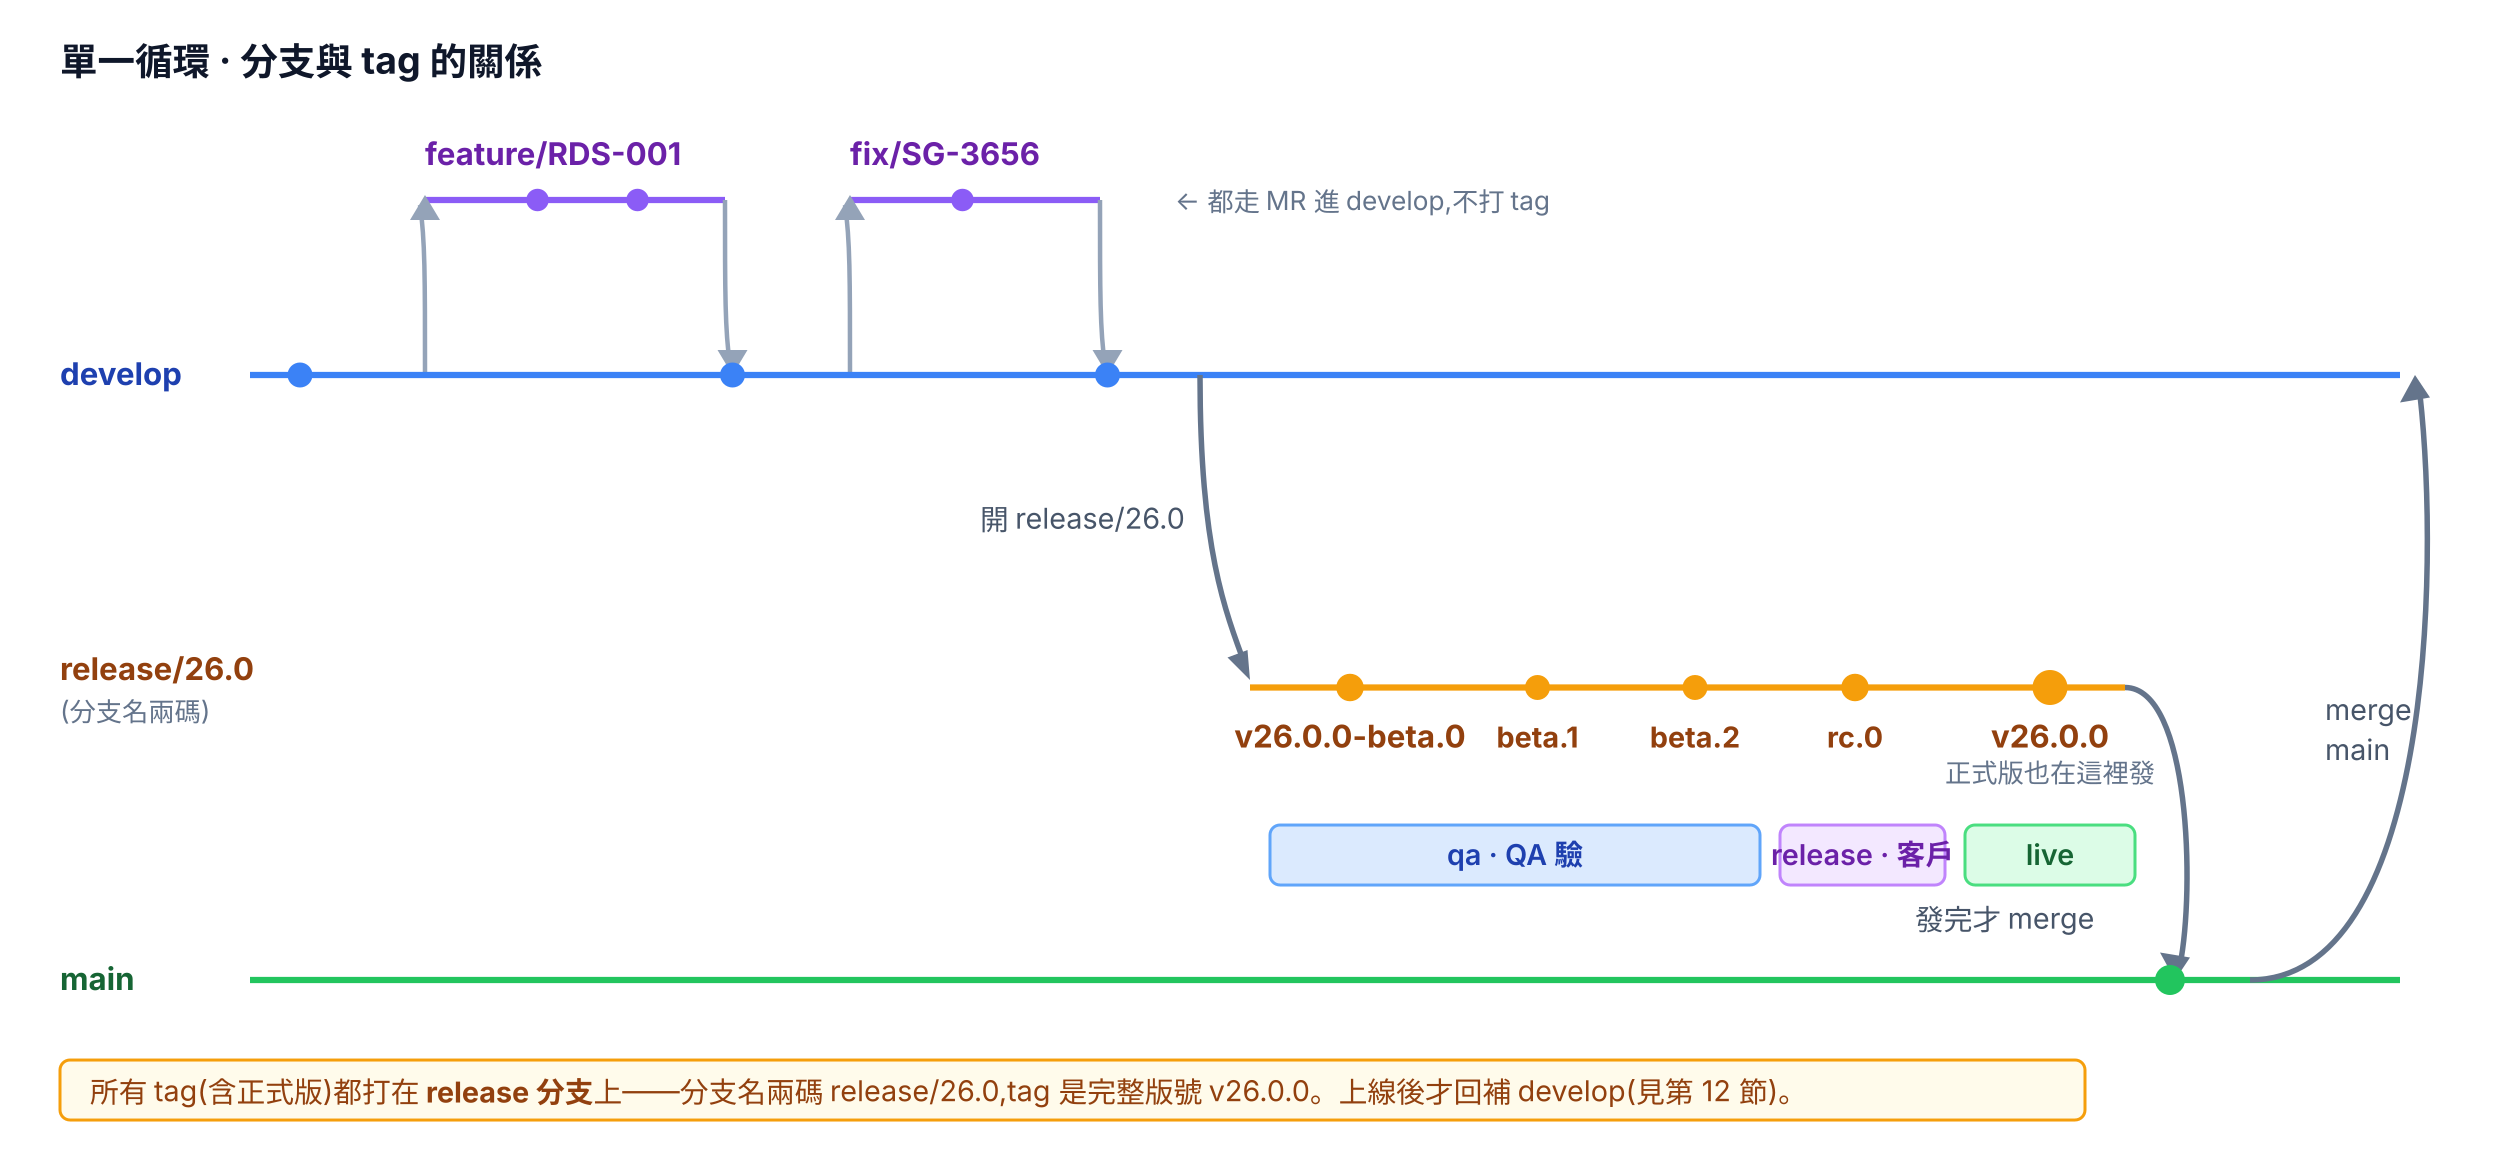
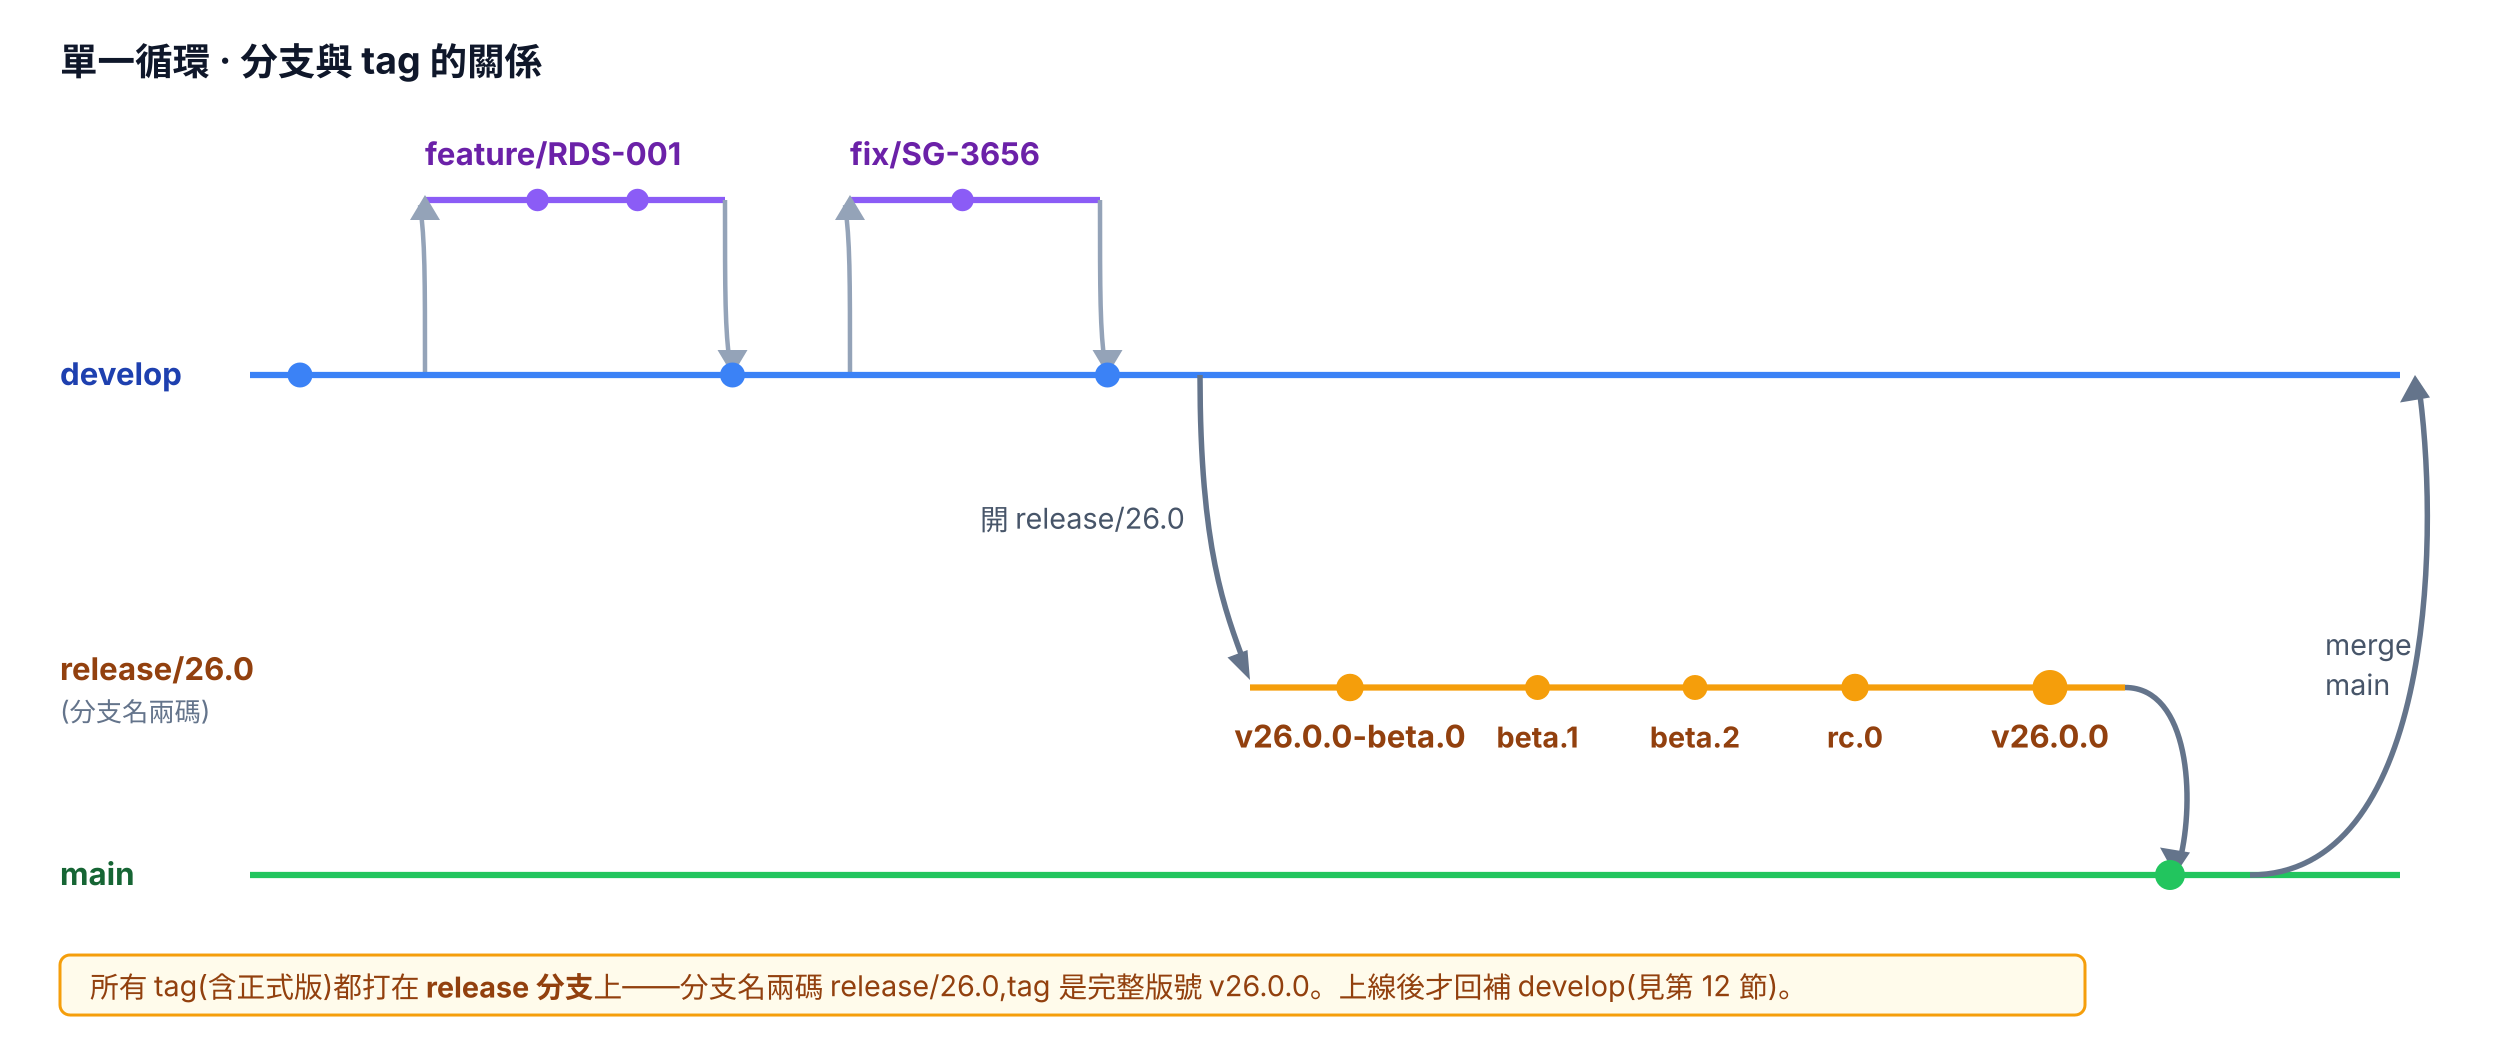
- <svg xmlns="http://www.w3.org/2000/svg" viewBox="0 0 1000 462" width="1000" height="462" font-family="-apple-system, BlinkMacSystemFont, 'Segoe UI', 'Noto Sans TC', 'PingFang TC', 'Microsoft JhengHei', sans-serif">
+ <svg xmlns="http://www.w3.org/2000/svg" viewBox="0 0 1000 420" width="1000" height="420" font-family="-apple-system, BlinkMacSystemFont, 'Segoe UI', 'Noto Sans TC', 'PingFang TC', 'Microsoft JhengHei', sans-serif">
  <style>
    .bg       { fill: #ffffff; }
    .title    { fill: #0f172a; font-size: 15px; font-weight: 700; }
    .brName   { font-size: 12.5px; font-weight: 700; }

    .featLine { stroke: #8b5cf6; stroke-width: 2.5; fill: none; }
    .devLine  { stroke: #3b82f6; stroke-width: 2.5; fill: none; }
    .relLine  { stroke: #f59e0b; stroke-width: 2.5; fill: none; }
    .mainLine { stroke: #22c55e; stroke-width: 2.5; fill: none; }

    .featDot  { fill: #8b5cf6; }
    .devDot   { fill: #3b82f6; }
    .relDot   { fill: #f59e0b; }
    .mainDot  { fill: #22c55e; }

    .featTxt  { fill: #6b21a8; }
    .devTxt   { fill: #1e40af; }
    .relTxt   { fill: #92400e; }
    .mainTxt  { fill: #166534; }

    .flow     { stroke: #94a3b8; stroke-width: 1.8; fill: none; }
    .flowHead { fill: #94a3b8; }
    .flowBig  { stroke: #64748b; stroke-width: 2.2; fill: none; }
    .flowBigH { fill: #64748b; }

    .tag      { font-size: 11.5px; font-weight: 700; }
    .tagFull  { font-size: 12.5px; font-weight: 700; }
    .note     { fill: #475569; font-size: 11.5px; }
    .small    { fill: #64748b; font-size: 10.5px; }

    .envQa    { fill: #dbeafe; stroke: #60a5fa; stroke-width: 1.2; }
    .envRel   { fill: #f3e8ff; stroke: #c084fc; stroke-width: 1.2; }
    .envLive  { fill: #dcfce7; stroke: #4ade80; stroke-width: 1.2; }
    .envQaT   { fill: #1e40af; font-size: 11.5px; font-weight: 600; }
    .envRelT  { fill: #6b21a8; font-size: 11.5px; font-weight: 600; }
    .envLiveT { fill: #166534; font-size: 11.5px; font-weight: 600; }

    .callout  { fill: #fffbeb; stroke: #f59e0b; stroke-width: 1.2; }
    .calloutT { fill: #92400e; font-size: 11.5px; }

    @media (prefers-color-scheme: dark) {
      .bg       { fill: #0f172a; }
      .title    { fill: #f1f5f9; }
      .featLine { stroke: #a78bfa; }
      .devLine  { stroke: #60a5fa; }
      .relLine  { stroke: #fbbf24; }
      .mainLine { stroke: #4ade80; }
      .featDot  { fill: #a78bfa; }
      .devDot   { fill: #60a5fa; }
      .relDot   { fill: #fbbf24; }
      .mainDot  { fill: #4ade80; }
      .featTxt  { fill: #e9d5ff; }
      .devTxt   { fill: #bfdbfe; }
      .relTxt   { fill: #fde68a; }
      .mainTxt  { fill: #bbf7d0; }
      .flow     { stroke: #64748b; }
      .flowHead { fill: #64748b; }
      .flowBig  { stroke: #94a3b8; }
      .flowBigH { fill: #94a3b8; }
      .note     { fill: #cbd5e1; }
      .small    { fill: #94a3b8; }
      .envQa    { fill: #1e3a5f; stroke: #60a5fa; }
      .envRel   { fill: #3b1e5e; stroke: #c084fc; }
      .envLive  { fill: #14532d; stroke: #4ade80; }
      .envQaT   { fill: #bfdbfe; }
      .envRelT  { fill: #e9d5ff; }
      .envLiveT { fill: #bbf7d0; }
      .callout  { fill: #422006; stroke: #fbbf24; }
      .calloutT { fill: #fde68a; }
    }
  </style>
-   <rect class="bg" x="0" y="0" width="1000" height="462" />
+   <rect class="bg" x="0" y="0" width="1000" height="420" />
  <text class="title" x="24" y="30">單一循環 · 分支與 tag 的關係</text>
  <line class="featLine" x1="170" y1="80" x2="290" y2="80" />
  <circle class="featDot" cx="215" cy="80" r="4.5" />
  <circle class="featDot" cx="255" cy="80" r="4.5" />
  <text class="brName featTxt" x="170" y="66">feature/RDS-001</text>
  <line class="featLine" x1="340" y1="80" x2="440" y2="80" />
  <circle class="featDot" cx="385" cy="80" r="4.5" />
  <text class="brName featTxt" x="340" y="66">fix/SG-3656</text>
-   <text class="small" x="470" y="84">← 都走 MR 進 develop,不打 tag</text>
  <path class="flow" d="M170,150 C170,110 170,96 168,82" />
  <polygon class="flowHead" points="170,78 164,88 176,88" />
  <path class="flow" d="M290,80 C290,118 290,132 292,146" />
  <polygon class="flowHead" points="293,150 287,140 299,140" />
  <path class="flow" d="M340,150 C340,110 340,96 338,82" />
  <polygon class="flowHead" points="340,78 334,88 346,88" />
  <path class="flow" d="M440,80 C440,118 440,132 442,146" />
  <polygon class="flowHead" points="443,150 437,140 449,140" />
  <line class="devLine" x1="100" y1="150" x2="960" y2="150" />
  <text class="brName devTxt" x="24" y="154">develop</text>
  <circle class="devDot" cx="120" cy="150" r="5" />
  <circle class="devDot" cx="293" cy="150" r="5" />
  <circle class="devDot" cx="443" cy="150" r="5" />
  <path class="flowBig" d="M480,150 C480,220 490,244 498,266" />
  <polygon class="flowBigH" points="500,272 491,263 499,260" />
  <text class="note" x="392" y="212">開 release/26.0</text>
  <line class="relLine" x1="500" y1="275" x2="850" y2="275" />
  <text class="brName relTxt" x="24" y="272">release/26.0</text>
  <text class="small" x="24" y="288">(分支名兩碼)</text>
  <g class="relDot">
    <circle cx="540" cy="275" r="5.5" />
    <circle cx="615" cy="275" r="5" />
    <circle cx="678" cy="275" r="5" />
    <circle cx="742" cy="275" r="5.5" />
    <circle cx="820" cy="275" r="7" />
  </g>
  <text class="tagFull relTxt" x="540" y="299" text-anchor="middle">v26.0.0-beta.0</text>
  <text class="tag relTxt" x="615" y="299" text-anchor="middle">beta.1</text>
  <text class="tag relTxt" x="678" y="299" text-anchor="middle">beta.2</text>
  <text class="tag relTxt" x="742" y="299" text-anchor="middle">rc.0</text>
  <text class="tagFull relTxt" x="820" y="299" text-anchor="middle">v26.0.0</text>
-   <text class="small" x="820" y="313" text-anchor="middle">正式版也在這裡發</text>
-   <rect class="envQa" x="508" y="330" width="196" height="24" rx="4" />
-   <text class="envQaT" x="606" y="346" text-anchor="middle">qa · QA 驗</text>
-   <rect class="envRel" x="712" y="330" width="66" height="24" rx="4" />
-   <text class="envRelT" x="745" y="346" text-anchor="middle" font-size="10.5">release · 客戶</text>
-   <rect class="envLive" x="786" y="330" width="68" height="24" rx="4" />
-   <text class="envLiveT" x="820" y="346" text-anchor="middle">live</text>
-   <path class="flowBig" d="M850,275 C876,275 878,356 872,386" />
-   <polygon class="flowBigH" points="870,392 864,381 876,383" />
-   <text class="note" x="766" y="372">發完才 merge</text>
-   <line class="mainLine" x1="100" y1="392" x2="960" y2="392" />
-   <text class="brName mainTxt" x="24" y="396">main</text>
-   <circle class="mainDot" cx="868" cy="392" r="6" />
-   <path class="flowBig" d="M900,392 C972,392 976,230 968,158" />
+   <path class="flowBig" d="M850,275 C876,275 878,320 872,344" />
+   <polygon class="flowBigH" points="870,350 864,339 876,341" />
+   <line class="mainLine" x1="100" y1="350" x2="960" y2="350" />
+   <text class="brName mainTxt" x="24" y="354">main</text>
+   <circle class="mainDot" cx="868" cy="350" r="6" />
+   <path class="flowBig" d="M900,350 C972,350 976,220 968,158" />
  <polygon class="flowBigH" points="966,150 960,161 972,159" />
-   <text class="note" x="930" y="288">merge</text>
-   <text class="note" x="930" y="304">main</text>
-   <rect class="callout" x="24" y="424" width="810" height="24" rx="4" />
-   <text class="calloutT" x="36" y="441">所有 tag(含正式版)都打在 <tspan font-weight="700">release 分支</tspan>上——分支名兩碼 release/26.0,tag 是完整版號 v26.0.0。上線後才回補 develop(見第 12 節)。</text>
+   <text class="note" x="930" y="262">merge</text>
+   <text class="note" x="930" y="278">main</text>
+   <rect class="callout" x="24" y="382" width="810" height="24" rx="4" />
+   <text class="calloutT" x="36" y="399">所有 tag(含正式版)都打在 <tspan font-weight="700">release 分支</tspan>上——分支名兩碼 release/26.0,tag 是完整版號 v26.0.0。上線後才回補 develop(見第 12 節)。</text>
</svg>
